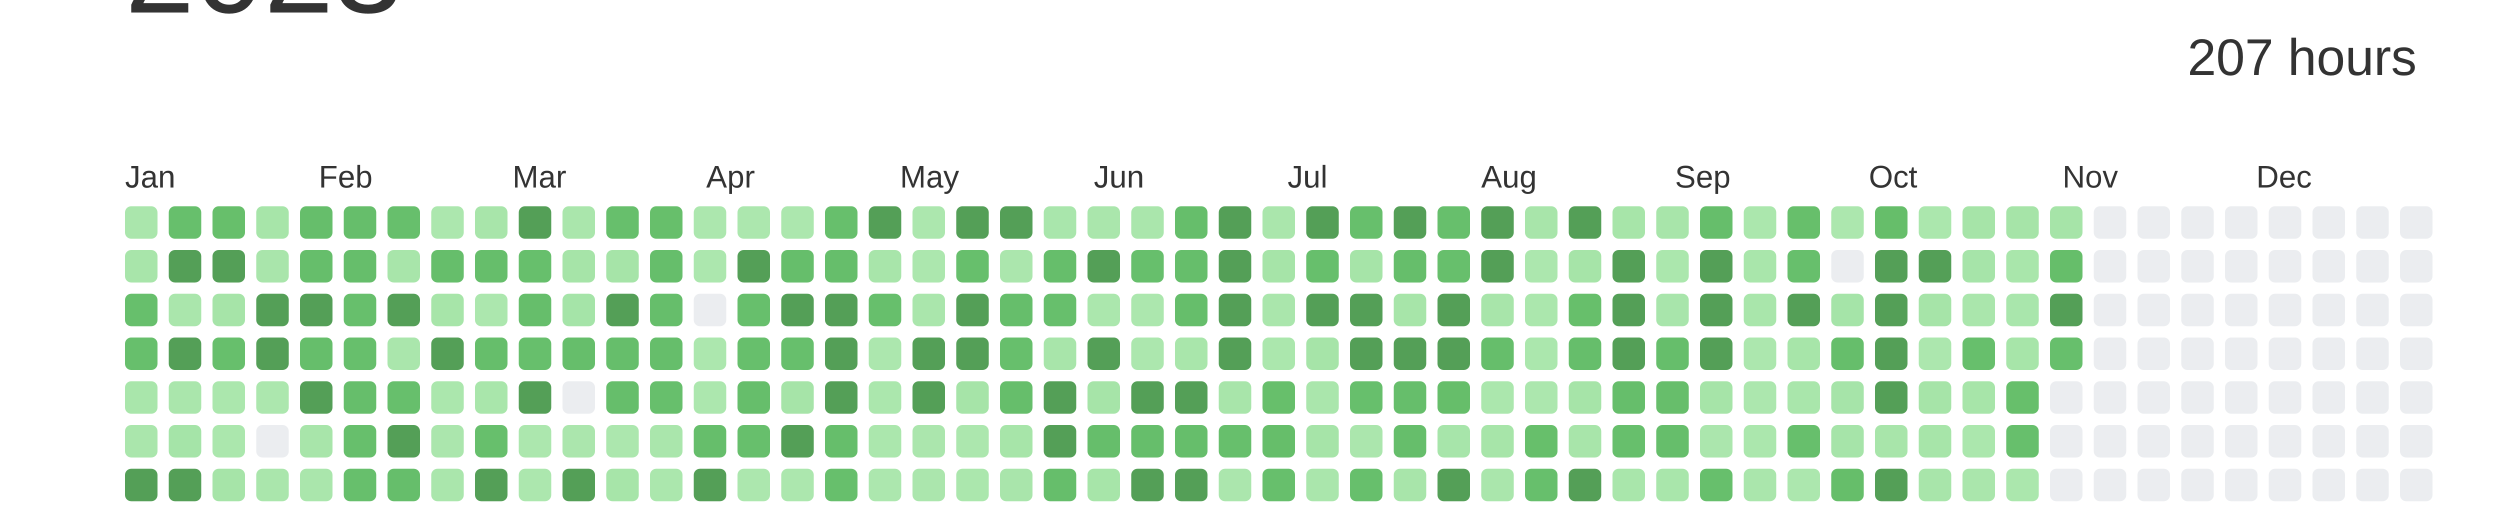
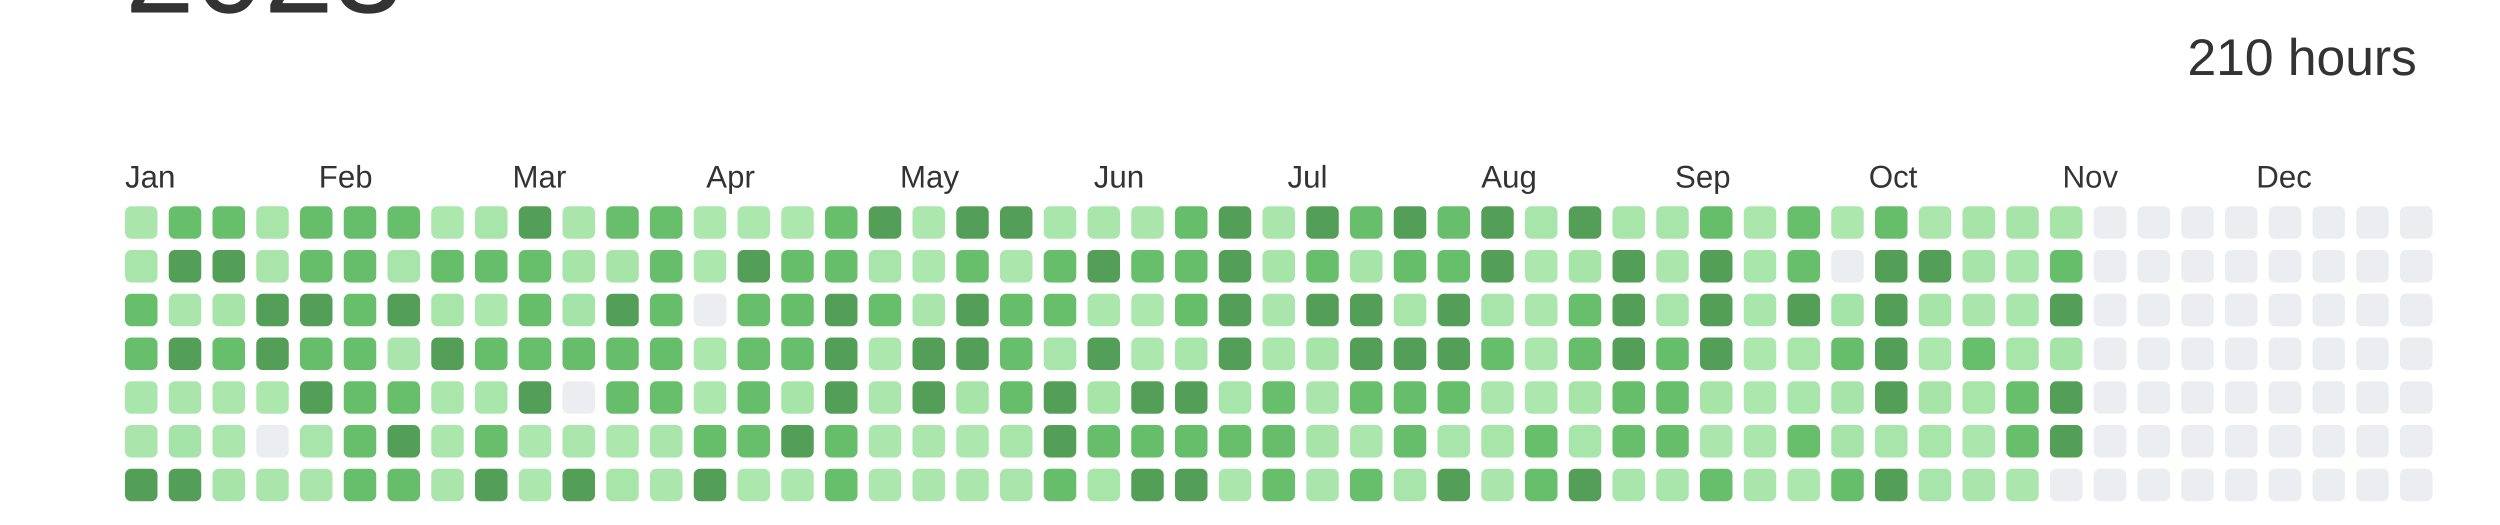
<svg xmlns="http://www.w3.org/2000/svg" baseProfile="full" height="42mm" version="1.1" viewBox="0,0,200,42" width="200mm">
  <defs />
  <rect fill="#ffffff" height="42" width="200" x="0" y="0" />
  <text alignment-baseline="hanging" fill="#333333" style="font-size:10.0px; font-family:Arial;" x="10" y="1">2023</text>
-   <text alignment-baseline="hanging" fill="#333333" style="font-size:4.125px; font-family:Arial;" x="175" y="6">207 hours</text>
+   <text alignment-baseline="hanging" fill="#333333" style="font-size:4.125px; font-family:Arial;" x="175" y="6">210 hours</text>
  <text fill="#333333" style="font-size:2.5px; font-family:Arial" x="10.0" y="15">Jan</text>
  <text fill="#333333" style="font-size:2.5px; font-family:Arial" x="25.5" y="15">Feb</text>
  <text fill="#333333" style="font-size:2.5px; font-family:Arial" x="41.0" y="15">Mar</text>
  <text fill="#333333" style="font-size:2.5px; font-family:Arial" x="56.5" y="15">Apr</text>
  <text fill="#333333" style="font-size:2.5px; font-family:Arial" x="72.0" y="15">May</text>
  <text fill="#333333" style="font-size:2.5px; font-family:Arial" x="87.5" y="15">Jun</text>
  <text fill="#333333" style="font-size:2.5px; font-family:Arial" x="103.0" y="15">Jul</text>
  <text fill="#333333" style="font-size:2.5px; font-family:Arial" x="118.5" y="15">Aug</text>
  <text fill="#333333" style="font-size:2.5px; font-family:Arial" x="134.0" y="15">Sep</text>
  <text fill="#333333" style="font-size:2.5px; font-family:Arial" x="149.5" y="15">Oct</text>
  <text fill="#333333" style="font-size:2.5px; font-family:Arial" x="165.0" y="15">Nov</text>
  <text fill="#333333" style="font-size:2.5px; font-family:Arial" x="180.5" y="15">Dec</text>
  <rect fill="#aae6ac" height="2.6" rx="0.5" ry="0.5" width="2.6" x="10.0" y="16.5" />
  <rect fill="#a8e5aa" height="2.6" rx="0.5" ry="0.5" width="2.6" x="10.0" y="20.0" />
  <rect fill="#67bf6c" height="2.6" rx="0.5" ry="0.5" width="2.6" x="10.0" y="23.5" />
  <rect fill="#67bf6c" height="2.6" rx="0.5" ry="0.5" width="2.6" x="10.0" y="27.0" />
  <rect fill="#a9e6ab" height="2.6" rx="0.5" ry="0.5" width="2.6" x="10.0" y="30.5" />
  <rect fill="#aae6ac" height="2.6" rx="0.5" ry="0.5" width="2.6" x="10.0" y="34.0" />
  <rect fill="#549F57" height="2.6" rx="0.5" ry="0.5" width="2.6" x="10.0" y="37.5" />
  <rect fill="#67bf6c" height="2.6" rx="0.5" ry="0.5" width="2.6" x="13.5" y="16.5" />
  <rect fill="#549F57" height="2.6" rx="0.5" ry="0.5" width="2.6" x="13.5" y="20.0" />
  <rect fill="#aae6ac" height="2.6" rx="0.5" ry="0.5" width="2.6" x="13.5" y="23.5" />
  <rect fill="#549F57" height="2.6" rx="0.5" ry="0.5" width="2.6" x="13.5" y="27.0" />
  <rect fill="#aae6ac" height="2.6" rx="0.5" ry="0.5" width="2.6" x="13.5" y="30.5" />
  <rect fill="#a5e4a8" height="2.6" rx="0.5" ry="0.5" width="2.6" x="13.5" y="34.0" />
  <rect fill="#549F57" height="2.6" rx="0.5" ry="0.5" width="2.6" x="13.5" y="37.5" />
  <rect fill="#67bf6b" height="2.6" rx="0.5" ry="0.5" width="2.6" x="17.0" y="16.5" />
  <rect fill="#549F57" height="2.6" rx="0.5" ry="0.5" width="2.6" x="17.0" y="20.0" />
  <rect fill="#a6e4a8" height="2.6" rx="0.5" ry="0.5" width="2.6" x="17.0" y="23.5" />
  <rect fill="#67bf6c" height="2.6" rx="0.5" ry="0.5" width="2.6" x="17.0" y="27.0" />
  <rect fill="#abe7ad" height="2.6" rx="0.5" ry="0.5" width="2.6" x="17.0" y="30.5" />
  <rect fill="#abe7ad" height="2.6" rx="0.5" ry="0.5" width="2.6" x="17.0" y="34.0" />
  <rect fill="#a6e4a8" height="2.6" rx="0.5" ry="0.5" width="2.6" x="17.0" y="37.5" />
  <rect fill="#a7e5a9" height="2.6" rx="0.5" ry="0.5" width="2.6" x="20.5" y="16.5" />
  <rect fill="#a9e5ab" height="2.6" rx="0.5" ry="0.5" width="2.6" x="20.5" y="20.0" />
  <rect fill="#549F57" height="2.6" rx="0.5" ry="0.5" width="2.6" x="20.5" y="23.5" />
  <rect fill="#549F57" height="2.6" rx="0.5" ry="0.5" width="2.6" x="20.5" y="27.0" />
  <rect fill="#ace7ae" height="2.6" rx="0.5" ry="0.5" width="2.6" x="20.5" y="30.5" />
  <rect fill="#EBEDF0" height="2.6" rx="0.5" ry="0.5" width="2.6" x="20.5" y="34.0" />
  <rect fill="#aae6ac" height="2.6" rx="0.5" ry="0.5" width="2.6" x="20.5" y="37.5" />
  <rect fill="#66be6b" height="2.6" rx="0.5" ry="0.5" width="2.6" x="24.0" y="16.5" />
  <rect fill="#66be6b" height="2.6" rx="0.5" ry="0.5" width="2.6" x="24.0" y="20.0" />
  <rect fill="#549F57" height="2.6" rx="0.5" ry="0.5" width="2.6" x="24.0" y="23.5" />
  <rect fill="#66be6b" height="2.6" rx="0.5" ry="0.5" width="2.6" x="24.0" y="27.0" />
  <rect fill="#549F57" height="2.6" rx="0.5" ry="0.5" width="2.6" x="24.0" y="30.5" />
  <rect fill="#a8e5aa" height="2.6" rx="0.5" ry="0.5" width="2.6" x="24.0" y="34.0" />
  <rect fill="#aae6ac" height="2.6" rx="0.5" ry="0.5" width="2.6" x="24.0" y="37.5" />
  <rect fill="#66be6b" height="2.6" rx="0.5" ry="0.5" width="2.6" x="27.5" y="16.5" />
  <rect fill="#66be6b" height="2.6" rx="0.5" ry="0.5" width="2.6" x="27.5" y="20.0" />
  <rect fill="#67bf6c" height="2.6" rx="0.5" ry="0.5" width="2.6" x="27.5" y="23.5" />
  <rect fill="#67bf6c" height="2.6" rx="0.5" ry="0.5" width="2.6" x="27.5" y="27.0" />
  <rect fill="#66be6b" height="2.6" rx="0.5" ry="0.5" width="2.6" x="27.5" y="30.5" />
  <rect fill="#67bf6c" height="2.6" rx="0.5" ry="0.5" width="2.6" x="27.5" y="34.0" />
  <rect fill="#67bf6c" height="2.6" rx="0.5" ry="0.5" width="2.6" x="27.5" y="37.5" />
  <rect fill="#67bf6c" height="2.6" rx="0.5" ry="0.5" width="2.6" x="31.0" y="16.5" />
  <rect fill="#a8e5aa" height="2.6" rx="0.5" ry="0.5" width="2.6" x="31.0" y="20.0" />
  <rect fill="#549F57" height="2.6" rx="0.5" ry="0.5" width="2.6" x="31.0" y="23.5" />
  <rect fill="#aae6ac" height="2.6" rx="0.5" ry="0.5" width="2.6" x="31.0" y="27.0" />
  <rect fill="#67bf6c" height="2.6" rx="0.5" ry="0.5" width="2.6" x="31.0" y="30.5" />
  <rect fill="#549F57" height="2.6" rx="0.5" ry="0.5" width="2.6" x="31.0" y="34.0" />
  <rect fill="#66be6b" height="2.6" rx="0.5" ry="0.5" width="2.6" x="31.0" y="37.5" />
  <rect fill="#ace7ae" height="2.6" rx="0.5" ry="0.5" width="2.6" x="34.5" y="16.5" />
  <rect fill="#66be6b" height="2.6" rx="0.5" ry="0.5" width="2.6" x="34.5" y="20.0" />
  <rect fill="#a7e5a9" height="2.6" rx="0.5" ry="0.5" width="2.6" x="34.5" y="23.5" />
  <rect fill="#549F57" height="2.6" rx="0.5" ry="0.5" width="2.6" x="34.5" y="27.0" />
  <rect fill="#abe7ad" height="2.6" rx="0.5" ry="0.5" width="2.6" x="34.5" y="30.5" />
  <rect fill="#abe6ad" height="2.6" rx="0.5" ry="0.5" width="2.6" x="34.5" y="34.0" />
  <rect fill="#aae6ac" height="2.6" rx="0.5" ry="0.5" width="2.6" x="34.5" y="37.5" />
  <rect fill="#a8e5aa" height="2.6" rx="0.5" ry="0.5" width="2.6" x="38.0" y="16.5" />
  <rect fill="#66be6b" height="2.6" rx="0.5" ry="0.5" width="2.6" x="38.0" y="20.0" />
  <rect fill="#ace7ae" height="2.6" rx="0.5" ry="0.5" width="2.6" x="38.0" y="23.5" />
  <rect fill="#66be6b" height="2.6" rx="0.5" ry="0.5" width="2.6" x="38.0" y="27.0" />
  <rect fill="#a9e6ab" height="2.6" rx="0.5" ry="0.5" width="2.6" x="38.0" y="30.5" />
  <rect fill="#67bf6c" height="2.6" rx="0.5" ry="0.5" width="2.6" x="38.0" y="34.0" />
  <rect fill="#549F57" height="2.6" rx="0.5" ry="0.5" width="2.6" x="38.0" y="37.5" />
  <rect fill="#549F57" height="2.6" rx="0.5" ry="0.5" width="2.6" x="41.5" y="16.5" />
  <rect fill="#67bf6c" height="2.6" rx="0.5" ry="0.5" width="2.6" x="41.5" y="20.0" />
  <rect fill="#66be6b" height="2.6" rx="0.5" ry="0.5" width="2.6" x="41.5" y="23.5" />
  <rect fill="#67bf6c" height="2.6" rx="0.5" ry="0.5" width="2.6" x="41.5" y="27.0" />
  <rect fill="#549F57" height="2.6" rx="0.5" ry="0.5" width="2.6" x="41.5" y="30.5" />
  <rect fill="#ace7ae" height="2.6" rx="0.5" ry="0.5" width="2.6" x="41.5" y="34.0" />
  <rect fill="#ace7ae" height="2.6" rx="0.5" ry="0.5" width="2.6" x="41.5" y="37.5" />
  <rect fill="#aae6ac" height="2.6" rx="0.5" ry="0.5" width="2.6" x="45.0" y="16.5" />
  <rect fill="#a6e4a8" height="2.6" rx="0.5" ry="0.5" width="2.6" x="45.0" y="20.0" />
  <rect fill="#a5e4a8" height="2.6" rx="0.5" ry="0.5" width="2.6" x="45.0" y="23.5" />
  <rect fill="#66be6b" height="2.6" rx="0.5" ry="0.5" width="2.6" x="45.0" y="27.0" />
  <rect fill="#EBEDF0" height="2.6" rx="0.5" ry="0.5" width="2.6" x="45.0" y="30.5" />
  <rect fill="#abe6ad" height="2.6" rx="0.5" ry="0.5" width="2.6" x="45.0" y="34.0" />
  <rect fill="#549F57" height="2.6" rx="0.5" ry="0.5" width="2.6" x="45.0" y="37.5" />
  <rect fill="#67bf6c" height="2.6" rx="0.5" ry="0.5" width="2.6" x="48.5" y="16.5" />
  <rect fill="#a6e4a8" height="2.6" rx="0.5" ry="0.5" width="2.6" x="48.5" y="20.0" />
  <rect fill="#549F57" height="2.6" rx="0.5" ry="0.5" width="2.6" x="48.5" y="23.5" />
  <rect fill="#66be6b" height="2.6" rx="0.5" ry="0.5" width="2.6" x="48.5" y="27.0" />
  <rect fill="#66be6b" height="2.6" rx="0.5" ry="0.5" width="2.6" x="48.5" y="30.5" />
  <rect fill="#ace7ae" height="2.6" rx="0.5" ry="0.5" width="2.6" x="48.5" y="34.0" />
  <rect fill="#a7e5a9" height="2.6" rx="0.5" ry="0.5" width="2.6" x="48.5" y="37.5" />
  <rect fill="#67bf6b" height="2.6" rx="0.5" ry="0.5" width="2.6" x="52.0" y="16.5" />
  <rect fill="#66be6b" height="2.6" rx="0.5" ry="0.5" width="2.6" x="52.0" y="20.0" />
  <rect fill="#66be6b" height="2.6" rx="0.5" ry="0.5" width="2.6" x="52.0" y="23.5" />
  <rect fill="#66be6b" height="2.6" rx="0.5" ry="0.5" width="2.6" x="52.0" y="27.0" />
  <rect fill="#67bf6c" height="2.6" rx="0.5" ry="0.5" width="2.6" x="52.0" y="30.5" />
  <rect fill="#aae6ac" height="2.6" rx="0.5" ry="0.5" width="2.6" x="52.0" y="34.0" />
  <rect fill="#abe7ad" height="2.6" rx="0.5" ry="0.5" width="2.6" x="52.0" y="37.5" />
  <rect fill="#ace7ae" height="2.6" rx="0.5" ry="0.5" width="2.6" x="55.5" y="16.5" />
  <rect fill="#ace7ae" height="2.6" rx="0.5" ry="0.5" width="2.6" x="55.5" y="20.0" />
  <rect fill="#EBEDF0" height="2.6" rx="0.5" ry="0.5" width="2.6" x="55.5" y="23.5" />
  <rect fill="#ace7ae" height="2.6" rx="0.5" ry="0.5" width="2.6" x="55.5" y="27.0" />
  <rect fill="#ace7ae" height="2.6" rx="0.5" ry="0.5" width="2.6" x="55.5" y="30.5" />
  <rect fill="#66be6b" height="2.6" rx="0.5" ry="0.5" width="2.6" x="55.5" y="34.0" />
  <rect fill="#549F57" height="2.6" rx="0.5" ry="0.5" width="2.6" x="55.5" y="37.5" />
  <rect fill="#ace7ae" height="2.6" rx="0.5" ry="0.5" width="2.6" x="59.0" y="16.5" />
  <rect fill="#549F57" height="2.6" rx="0.5" ry="0.5" width="2.6" x="59.0" y="20.0" />
  <rect fill="#67bf6c" height="2.6" rx="0.5" ry="0.5" width="2.6" x="59.0" y="23.5" />
  <rect fill="#67bf6c" height="2.6" rx="0.5" ry="0.5" width="2.6" x="59.0" y="27.0" />
  <rect fill="#66be6b" height="2.6" rx="0.5" ry="0.5" width="2.6" x="59.0" y="30.5" />
  <rect fill="#67bf6c" height="2.6" rx="0.5" ry="0.5" width="2.6" x="59.0" y="34.0" />
  <rect fill="#ace7ae" height="2.6" rx="0.5" ry="0.5" width="2.6" x="59.0" y="37.5" />
  <rect fill="#ace7ae" height="2.6" rx="0.5" ry="0.5" width="2.6" x="62.5" y="16.5" />
  <rect fill="#66be6b" height="2.6" rx="0.5" ry="0.5" width="2.6" x="62.5" y="20.0" />
-   <rect fill="#549F57" height="2.6" rx="0.5" ry="0.5" width="2.6" x="62.5" y="23.5" />
+   <rect fill="#66be6a" height="2.6" rx="0.5" ry="0.5" width="2.6" x="62.5" y="23.5" />
  <rect fill="#67bf6c" height="2.6" rx="0.5" ry="0.5" width="2.6" x="62.5" y="27.0" />
  <rect fill="#a6e4a8" height="2.6" rx="0.5" ry="0.5" width="2.6" x="62.5" y="30.5" />
  <rect fill="#549F57" height="2.6" rx="0.5" ry="0.5" width="2.6" x="62.5" y="34.0" />
  <rect fill="#ace7ae" height="2.6" rx="0.5" ry="0.5" width="2.6" x="62.5" y="37.5" />
  <rect fill="#67bf6c" height="2.6" rx="0.5" ry="0.5" width="2.6" x="66.0" y="16.5" />
  <rect fill="#66be6b" height="2.6" rx="0.5" ry="0.5" width="2.6" x="66.0" y="20.0" />
  <rect fill="#549F57" height="2.6" rx="0.5" ry="0.5" width="2.6" x="66.0" y="23.5" />
  <rect fill="#549F57" height="2.6" rx="0.5" ry="0.5" width="2.6" x="66.0" y="27.0" />
  <rect fill="#549F57" height="2.6" rx="0.5" ry="0.5" width="2.6" x="66.0" y="30.5" />
  <rect fill="#66be6b" height="2.6" rx="0.5" ry="0.5" width="2.6" x="66.0" y="34.0" />
  <rect fill="#67bf6c" height="2.6" rx="0.5" ry="0.5" width="2.6" x="66.0" y="37.5" />
  <rect fill="#549F57" height="2.6" rx="0.5" ry="0.5" width="2.6" x="69.5" y="16.5" />
  <rect fill="#a8e5aa" height="2.6" rx="0.5" ry="0.5" width="2.6" x="69.5" y="20.0" />
  <rect fill="#67bf6c" height="2.6" rx="0.5" ry="0.5" width="2.6" x="69.5" y="23.5" />
  <rect fill="#ace7ae" height="2.6" rx="0.5" ry="0.5" width="2.6" x="69.5" y="27.0" />
  <rect fill="#abe7ad" height="2.6" rx="0.5" ry="0.5" width="2.6" x="69.5" y="30.5" />
  <rect fill="#abe7ad" height="2.6" rx="0.5" ry="0.5" width="2.6" x="69.5" y="34.0" />
  <rect fill="#ace7ae" height="2.6" rx="0.5" ry="0.5" width="2.6" x="69.5" y="37.5" />
  <rect fill="#ace7ae" height="2.6" rx="0.5" ry="0.5" width="2.6" x="73.0" y="16.5" />
  <rect fill="#ace7ae" height="2.6" rx="0.5" ry="0.5" width="2.6" x="73.0" y="20.0" />
  <rect fill="#aae6ac" height="2.6" rx="0.5" ry="0.5" width="2.6" x="73.0" y="23.5" />
  <rect fill="#549F57" height="2.6" rx="0.5" ry="0.5" width="2.6" x="73.0" y="27.0" />
  <rect fill="#549F57" height="2.6" rx="0.5" ry="0.5" width="2.6" x="73.0" y="30.5" />
  <rect fill="#abe6ad" height="2.6" rx="0.5" ry="0.5" width="2.6" x="73.0" y="34.0" />
  <rect fill="#abe6ad" height="2.6" rx="0.5" ry="0.5" width="2.6" x="73.0" y="37.5" />
  <rect fill="#549F57" height="2.6" rx="0.5" ry="0.5" width="2.6" x="76.5" y="16.5" />
  <rect fill="#67bf6c" height="2.6" rx="0.5" ry="0.5" width="2.6" x="76.5" y="20.0" />
  <rect fill="#549F57" height="2.6" rx="0.5" ry="0.5" width="2.6" x="76.5" y="23.5" />
  <rect fill="#549F57" height="2.6" rx="0.5" ry="0.5" width="2.6" x="76.5" y="27.0" />
  <rect fill="#a6e4a8" height="2.6" rx="0.5" ry="0.5" width="2.6" x="76.5" y="30.5" />
  <rect fill="#ace7ae" height="2.6" rx="0.5" ry="0.5" width="2.6" x="76.5" y="34.0" />
  <rect fill="#abe7ad" height="2.6" rx="0.5" ry="0.5" width="2.6" x="76.5" y="37.5" />
  <rect fill="#549F57" height="2.6" rx="0.5" ry="0.5" width="2.6" x="80.0" y="16.5" />
  <rect fill="#abe6ad" height="2.6" rx="0.5" ry="0.5" width="2.6" x="80.0" y="20.0" />
  <rect fill="#66be6b" height="2.6" rx="0.5" ry="0.5" width="2.6" x="80.0" y="23.5" />
  <rect fill="#67bf6c" height="2.6" rx="0.5" ry="0.5" width="2.6" x="80.0" y="27.0" />
  <rect fill="#66be6b" height="2.6" rx="0.5" ry="0.5" width="2.6" x="80.0" y="30.5" />
  <rect fill="#a7e5a9" height="2.6" rx="0.5" ry="0.5" width="2.6" x="80.0" y="34.0" />
  <rect fill="#a9e5ab" height="2.6" rx="0.5" ry="0.5" width="2.6" x="80.0" y="37.5" />
  <rect fill="#a9e6ac" height="2.6" rx="0.5" ry="0.5" width="2.6" x="83.5" y="16.5" />
  <rect fill="#66be6b" height="2.6" rx="0.5" ry="0.5" width="2.6" x="83.5" y="20.0" />
  <rect fill="#67bf6c" height="2.6" rx="0.5" ry="0.5" width="2.6" x="83.5" y="23.5" />
  <rect fill="#a8e5aa" height="2.6" rx="0.5" ry="0.5" width="2.6" x="83.5" y="27.0" />
  <rect fill="#549F57" height="2.6" rx="0.5" ry="0.5" width="2.6" x="83.5" y="30.5" />
  <rect fill="#549F57" height="2.6" rx="0.5" ry="0.5" width="2.6" x="83.5" y="34.0" />
  <rect fill="#66be6b" height="2.6" rx="0.5" ry="0.5" width="2.6" x="83.5" y="37.5" />
  <rect fill="#aae6ac" height="2.6" rx="0.5" ry="0.5" width="2.6" x="87.0" y="16.5" />
  <rect fill="#549F57" height="2.6" rx="0.5" ry="0.5" width="2.6" x="87.0" y="20.0" />
  <rect fill="#abe7ad" height="2.6" rx="0.5" ry="0.5" width="2.6" x="87.0" y="23.5" />
  <rect fill="#549F57" height="2.6" rx="0.5" ry="0.5" width="2.6" x="87.0" y="27.0" />
  <rect fill="#a6e4a8" height="2.6" rx="0.5" ry="0.5" width="2.6" x="87.0" y="30.5" />
  <rect fill="#66be6b" height="2.6" rx="0.5" ry="0.5" width="2.6" x="87.0" y="34.0" />
  <rect fill="#a7e5a9" height="2.6" rx="0.5" ry="0.5" width="2.6" x="87.0" y="37.5" />
  <rect fill="#aae6ac" height="2.6" rx="0.5" ry="0.5" width="2.6" x="90.5" y="16.5" />
  <rect fill="#67bf6c" height="2.6" rx="0.5" ry="0.5" width="2.6" x="90.5" y="20.0" />
  <rect fill="#ace7ae" height="2.6" rx="0.5" ry="0.5" width="2.6" x="90.5" y="23.5" />
  <rect fill="#ace7ae" height="2.6" rx="0.5" ry="0.5" width="2.6" x="90.5" y="27.0" />
  <rect fill="#549F57" height="2.6" rx="0.5" ry="0.5" width="2.6" x="90.5" y="30.5" />
  <rect fill="#66be6b" height="2.6" rx="0.5" ry="0.5" width="2.6" x="90.5" y="34.0" />
  <rect fill="#549F57" height="2.6" rx="0.5" ry="0.5" width="2.6" x="90.5" y="37.5" />
  <rect fill="#66be6b" height="2.6" rx="0.5" ry="0.5" width="2.6" x="94.0" y="16.5" />
  <rect fill="#66be6b" height="2.6" rx="0.5" ry="0.5" width="2.6" x="94.0" y="20.0" />
  <rect fill="#66be6b" height="2.6" rx="0.5" ry="0.5" width="2.6" x="94.0" y="23.5" />
  <rect fill="#a9e6ab" height="2.6" rx="0.5" ry="0.5" width="2.6" x="94.0" y="27.0" />
  <rect fill="#549F57" height="2.6" rx="0.5" ry="0.5" width="2.6" x="94.0" y="30.5" />
  <rect fill="#66be6b" height="2.6" rx="0.5" ry="0.5" width="2.6" x="94.0" y="34.0" />
  <rect fill="#549F57" height="2.6" rx="0.5" ry="0.5" width="2.6" x="94.0" y="37.5" />
  <rect fill="#549F57" height="2.6" rx="0.5" ry="0.5" width="2.6" x="97.5" y="16.5" />
  <rect fill="#549F57" height="2.6" rx="0.5" ry="0.5" width="2.6" x="97.5" y="20.0" />
  <rect fill="#549F57" height="2.6" rx="0.5" ry="0.5" width="2.6" x="97.5" y="23.5" />
  <rect fill="#549F57" height="2.6" rx="0.5" ry="0.5" width="2.6" x="97.5" y="27.0" />
  <rect fill="#a8e5aa" height="2.6" rx="0.5" ry="0.5" width="2.6" x="97.5" y="30.5" />
  <rect fill="#67bf6c" height="2.6" rx="0.5" ry="0.5" width="2.6" x="97.5" y="34.0" />
  <rect fill="#abe6ad" height="2.6" rx="0.5" ry="0.5" width="2.6" x="97.5" y="37.5" />
  <rect fill="#aae6ac" height="2.6" rx="0.5" ry="0.5" width="2.6" x="101.0" y="16.5" />
  <rect fill="#a6e4a8" height="2.6" rx="0.5" ry="0.5" width="2.6" x="101.0" y="20.0" />
  <rect fill="#aae6ac" height="2.6" rx="0.5" ry="0.5" width="2.6" x="101.0" y="23.5" />
  <rect fill="#abe7ad" height="2.6" rx="0.5" ry="0.5" width="2.6" x="101.0" y="27.0" />
  <rect fill="#67bf6b" height="2.6" rx="0.5" ry="0.5" width="2.6" x="101.0" y="30.5" />
  <rect fill="#66be6a" height="2.6" rx="0.5" ry="0.5" width="2.6" x="101.0" y="34.0" />
  <rect fill="#67bf6c" height="2.6" rx="0.5" ry="0.5" width="2.6" x="101.0" y="37.5" />
  <rect fill="#549F57" height="2.6" rx="0.5" ry="0.5" width="2.6" x="104.5" y="16.5" />
  <rect fill="#67bf6c" height="2.6" rx="0.5" ry="0.5" width="2.6" x="104.5" y="20.0" />
  <rect fill="#549F57" height="2.6" rx="0.5" ry="0.5" width="2.6" x="104.5" y="23.5" />
  <rect fill="#a6e4a8" height="2.6" rx="0.5" ry="0.5" width="2.6" x="104.5" y="27.0" />
  <rect fill="#aae6ac" height="2.6" rx="0.5" ry="0.5" width="2.6" x="104.5" y="30.5" />
  <rect fill="#a6e4a8" height="2.6" rx="0.5" ry="0.5" width="2.6" x="104.5" y="34.0" />
  <rect fill="#aae6ac" height="2.6" rx="0.5" ry="0.5" width="2.6" x="104.5" y="37.5" />
  <rect fill="#67bf6c" height="2.6" rx="0.5" ry="0.5" width="2.6" x="108.0" y="16.5" />
  <rect fill="#a6e4a8" height="2.6" rx="0.5" ry="0.5" width="2.6" x="108.0" y="20.0" />
  <rect fill="#549F57" height="2.6" rx="0.5" ry="0.5" width="2.6" x="108.0" y="23.5" />
  <rect fill="#549F57" height="2.6" rx="0.5" ry="0.5" width="2.6" x="108.0" y="27.0" />
  <rect fill="#67bf6c" height="2.6" rx="0.5" ry="0.5" width="2.6" x="108.0" y="30.5" />
  <rect fill="#abe6ad" height="2.6" rx="0.5" ry="0.5" width="2.6" x="108.0" y="34.0" />
  <rect fill="#67bf6c" height="2.6" rx="0.5" ry="0.5" width="2.6" x="108.0" y="37.5" />
  <rect fill="#549F57" height="2.6" rx="0.5" ry="0.5" width="2.6" x="111.5" y="16.5" />
  <rect fill="#66be6b" height="2.6" rx="0.5" ry="0.5" width="2.6" x="111.5" y="20.0" />
  <rect fill="#a7e5a9" height="2.6" rx="0.5" ry="0.5" width="2.6" x="111.5" y="23.5" />
  <rect fill="#549F57" height="2.6" rx="0.5" ry="0.5" width="2.6" x="111.5" y="27.0" />
  <rect fill="#66be6b" height="2.6" rx="0.5" ry="0.5" width="2.6" x="111.5" y="30.5" />
  <rect fill="#66be6b" height="2.6" rx="0.5" ry="0.5" width="2.6" x="111.5" y="34.0" />
  <rect fill="#a8e5aa" height="2.6" rx="0.5" ry="0.5" width="2.6" x="111.5" y="37.5" />
  <rect fill="#67bf6c" height="2.6" rx="0.5" ry="0.5" width="2.6" x="115.0" y="16.5" />
  <rect fill="#67bf6c" height="2.6" rx="0.5" ry="0.5" width="2.6" x="115.0" y="20.0" />
  <rect fill="#549F57" height="2.6" rx="0.5" ry="0.5" width="2.6" x="115.0" y="23.5" />
  <rect fill="#549F57" height="2.6" rx="0.5" ry="0.5" width="2.6" x="115.0" y="27.0" />
  <rect fill="#66be6a" height="2.6" rx="0.5" ry="0.5" width="2.6" x="115.0" y="30.5" />
  <rect fill="#a7e5aa" height="2.6" rx="0.5" ry="0.5" width="2.6" x="115.0" y="34.0" />
  <rect fill="#549F57" height="2.6" rx="0.5" ry="0.5" width="2.6" x="115.0" y="37.5" />
  <rect fill="#549F57" height="2.6" rx="0.5" ry="0.5" width="2.6" x="118.5" y="16.5" />
  <rect fill="#549F57" height="2.6" rx="0.5" ry="0.5" width="2.6" x="118.5" y="20.0" />
  <rect fill="#a8e5aa" height="2.6" rx="0.5" ry="0.5" width="2.6" x="118.5" y="23.5" />
  <rect fill="#66be6b" height="2.6" rx="0.5" ry="0.5" width="2.6" x="118.5" y="27.0" />
  <rect fill="#abe7ad" height="2.6" rx="0.5" ry="0.5" width="2.6" x="118.5" y="30.5" />
  <rect fill="#a7e5a9" height="2.6" rx="0.5" ry="0.5" width="2.6" x="118.5" y="34.0" />
  <rect fill="#aae6ac" height="2.6" rx="0.5" ry="0.5" width="2.6" x="118.5" y="37.5" />
  <rect fill="#a8e5aa" height="2.6" rx="0.5" ry="0.5" width="2.6" x="122.0" y="16.5" />
  <rect fill="#ace7ae" height="2.6" rx="0.5" ry="0.5" width="2.6" x="122.0" y="20.0" />
  <rect fill="#abe7ad" height="2.6" rx="0.5" ry="0.5" width="2.6" x="122.0" y="23.5" />
  <rect fill="#abe7ad" height="2.6" rx="0.5" ry="0.5" width="2.6" x="122.0" y="27.0" />
  <rect fill="#ace7ae" height="2.6" rx="0.5" ry="0.5" width="2.6" x="122.0" y="30.5" />
  <rect fill="#67bf6b" height="2.6" rx="0.5" ry="0.5" width="2.6" x="122.0" y="34.0" />
  <rect fill="#67bf6c" height="2.6" rx="0.5" ry="0.5" width="2.6" x="122.0" y="37.5" />
  <rect fill="#549F57" height="2.6" rx="0.5" ry="0.5" width="2.6" x="125.5" y="16.5" />
  <rect fill="#a6e4a8" height="2.6" rx="0.5" ry="0.5" width="2.6" x="125.5" y="20.0" />
  <rect fill="#67bf6b" height="2.6" rx="0.5" ry="0.5" width="2.6" x="125.5" y="23.5" />
  <rect fill="#66be6b" height="2.6" rx="0.5" ry="0.5" width="2.6" x="125.5" y="27.0" />
  <rect fill="#a6e4a8" height="2.6" rx="0.5" ry="0.5" width="2.6" x="125.5" y="30.5" />
  <rect fill="#a8e5aa" height="2.6" rx="0.5" ry="0.5" width="2.6" x="125.5" y="34.0" />
  <rect fill="#549F57" height="2.6" rx="0.5" ry="0.5" width="2.6" x="125.5" y="37.5" />
  <rect fill="#a7e5a9" height="2.6" rx="0.5" ry="0.5" width="2.6" x="129.0" y="16.5" />
  <rect fill="#549F57" height="2.6" rx="0.5" ry="0.5" width="2.6" x="129.0" y="20.0" />
  <rect fill="#549F57" height="2.6" rx="0.5" ry="0.5" width="2.6" x="129.0" y="23.5" />
  <rect fill="#549F57" height="2.6" rx="0.5" ry="0.5" width="2.6" x="129.0" y="27.0" />
  <rect fill="#66be6b" height="2.6" rx="0.5" ry="0.5" width="2.6" x="129.0" y="30.5" />
  <rect fill="#67bf6c" height="2.6" rx="0.5" ry="0.5" width="2.6" x="129.0" y="34.0" />
  <rect fill="#a9e6ab" height="2.6" rx="0.5" ry="0.5" width="2.6" x="129.0" y="37.5" />
  <rect fill="#a8e5aa" height="2.6" rx="0.5" ry="0.5" width="2.6" x="132.5" y="16.5" />
  <rect fill="#abe7ad" height="2.6" rx="0.5" ry="0.5" width="2.6" x="132.5" y="20.0" />
  <rect fill="#a8e5ab" height="2.6" rx="0.5" ry="0.5" width="2.6" x="132.5" y="23.5" />
  <rect fill="#66be6b" height="2.6" rx="0.5" ry="0.5" width="2.6" x="132.5" y="27.0" />
  <rect fill="#67be6b" height="2.6" rx="0.5" ry="0.5" width="2.6" x="132.5" y="30.5" />
  <rect fill="#66be6b" height="2.6" rx="0.5" ry="0.5" width="2.6" x="132.5" y="34.0" />
  <rect fill="#a9e6ab" height="2.6" rx="0.5" ry="0.5" width="2.6" x="132.5" y="37.5" />
  <rect fill="#66be6b" height="2.6" rx="0.5" ry="0.5" width="2.6" x="136.0" y="16.5" />
  <rect fill="#549F57" height="2.6" rx="0.5" ry="0.5" width="2.6" x="136.0" y="20.0" />
  <rect fill="#549F57" height="2.6" rx="0.5" ry="0.5" width="2.6" x="136.0" y="23.5" />
  <rect fill="#549F57" height="2.6" rx="0.5" ry="0.5" width="2.6" x="136.0" y="27.0" />
  <rect fill="#a6e4a8" height="2.6" rx="0.5" ry="0.5" width="2.6" x="136.0" y="30.5" />
  <rect fill="#abe6ad" height="2.6" rx="0.5" ry="0.5" width="2.6" x="136.0" y="34.0" />
  <rect fill="#67bf6c" height="2.6" rx="0.5" ry="0.5" width="2.6" x="136.0" y="37.5" />
  <rect fill="#abe7ad" height="2.6" rx="0.5" ry="0.5" width="2.6" x="139.5" y="16.5" />
  <rect fill="#a9e6ab" height="2.6" rx="0.5" ry="0.5" width="2.6" x="139.5" y="20.0" />
  <rect fill="#a9e6ab" height="2.6" rx="0.5" ry="0.5" width="2.6" x="139.5" y="23.5" />
  <rect fill="#ace7ae" height="2.6" rx="0.5" ry="0.5" width="2.6" x="139.5" y="27.0" />
  <rect fill="#ace7ae" height="2.6" rx="0.5" ry="0.5" width="2.6" x="139.5" y="30.5" />
  <rect fill="#abe7ad" height="2.6" rx="0.5" ry="0.5" width="2.6" x="139.5" y="34.0" />
  <rect fill="#aae6ac" height="2.6" rx="0.5" ry="0.5" width="2.6" x="139.5" y="37.5" />
  <rect fill="#67bf6b" height="2.6" rx="0.5" ry="0.5" width="2.6" x="143.0" y="16.5" />
  <rect fill="#67bf6c" height="2.6" rx="0.5" ry="0.5" width="2.6" x="143.0" y="20.0" />
  <rect fill="#549F57" height="2.6" rx="0.5" ry="0.5" width="2.6" x="143.0" y="23.5" />
  <rect fill="#a7e5a9" height="2.6" rx="0.5" ry="0.5" width="2.6" x="143.0" y="27.0" />
  <rect fill="#a9e6ab" height="2.6" rx="0.5" ry="0.5" width="2.6" x="143.0" y="30.5" />
  <rect fill="#67bf6c" height="2.6" rx="0.5" ry="0.5" width="2.6" x="143.0" y="34.0" />
  <rect fill="#ace7ae" height="2.6" rx="0.5" ry="0.5" width="2.6" x="143.0" y="37.5" />
  <rect fill="#ace7ae" height="2.6" rx="0.5" ry="0.5" width="2.6" x="146.5" y="16.5" />
  <rect fill="#EBEDF0" height="2.6" rx="0.5" ry="0.5" width="2.6" x="146.5" y="20.0" />
  <rect fill="#a5e4a8" height="2.6" rx="0.5" ry="0.5" width="2.6" x="146.5" y="23.5" />
  <rect fill="#66be6b" height="2.6" rx="0.5" ry="0.5" width="2.6" x="146.5" y="27.0" />
  <rect fill="#a6e4a9" height="2.6" rx="0.5" ry="0.5" width="2.6" x="146.5" y="30.5" />
  <rect fill="#a6e4a9" height="2.6" rx="0.5" ry="0.5" width="2.6" x="146.5" y="34.0" />
  <rect fill="#66be6a" height="2.6" rx="0.5" ry="0.5" width="2.6" x="146.5" y="37.5" />
  <rect fill="#66be6a" height="2.6" rx="0.5" ry="0.5" width="2.6" x="150.0" y="16.5" />
  <rect fill="#549F57" height="2.6" rx="0.5" ry="0.5" width="2.6" x="150.0" y="20.0" />
  <rect fill="#549F57" height="2.6" rx="0.5" ry="0.5" width="2.6" x="150.0" y="23.5" />
  <rect fill="#549F57" height="2.6" rx="0.5" ry="0.5" width="2.6" x="150.0" y="27.0" />
  <rect fill="#549F57" height="2.6" rx="0.5" ry="0.5" width="2.6" x="150.0" y="30.5" />
  <rect fill="#a8e5aa" height="2.6" rx="0.5" ry="0.5" width="2.6" x="150.0" y="34.0" />
  <rect fill="#549F57" height="2.6" rx="0.5" ry="0.5" width="2.6" x="150.0" y="37.5" />
  <rect fill="#abe7ad" height="2.6" rx="0.5" ry="0.5" width="2.6" x="153.5" y="16.5" />
  <rect fill="#549F57" height="2.6" rx="0.5" ry="0.5" width="2.6" x="153.5" y="20.0" />
  <rect fill="#a6e4a8" height="2.6" rx="0.5" ry="0.5" width="2.6" x="153.5" y="23.5" />
  <rect fill="#ace7ae" height="2.6" rx="0.5" ry="0.5" width="2.6" x="153.5" y="27.0" />
  <rect fill="#a6e4a8" height="2.6" rx="0.5" ry="0.5" width="2.6" x="153.5" y="30.5" />
  <rect fill="#a7e5a9" height="2.6" rx="0.5" ry="0.5" width="2.6" x="153.5" y="34.0" />
  <rect fill="#a8e5aa" height="2.6" rx="0.5" ry="0.5" width="2.6" x="153.5" y="37.5" />
  <rect fill="#a6e4a8" height="2.6" rx="0.5" ry="0.5" width="2.6" x="157.0" y="16.5" />
  <rect fill="#a6e4a9" height="2.6" rx="0.5" ry="0.5" width="2.6" x="157.0" y="20.0" />
  <rect fill="#aae6ac" height="2.6" rx="0.5" ry="0.5" width="2.6" x="157.0" y="23.5" />
  <rect fill="#67bf6c" height="2.6" rx="0.5" ry="0.5" width="2.6" x="157.0" y="27.0" />
  <rect fill="#a7e5a9" height="2.6" rx="0.5" ry="0.5" width="2.6" x="157.0" y="30.5" />
  <rect fill="#abe7ad" height="2.6" rx="0.5" ry="0.5" width="2.6" x="157.0" y="34.0" />
  <rect fill="#aae6ac" height="2.6" rx="0.5" ry="0.5" width="2.6" x="157.0" y="37.5" />
  <rect fill="#a6e4a8" height="2.6" rx="0.5" ry="0.5" width="2.6" x="160.5" y="16.5" />
  <rect fill="#a9e6ab" height="2.6" rx="0.5" ry="0.5" width="2.6" x="160.5" y="20.0" />
  <rect fill="#a9e6ac" height="2.6" rx="0.5" ry="0.5" width="2.6" x="160.5" y="23.5" />
  <rect fill="#a7e5a9" height="2.6" rx="0.5" ry="0.5" width="2.6" x="160.5" y="27.0" />
  <rect fill="#67bf6b" height="2.6" rx="0.5" ry="0.5" width="2.6" x="160.5" y="30.5" />
  <rect fill="#67bf6c" height="2.6" rx="0.5" ry="0.5" width="2.6" x="160.5" y="34.0" />
  <rect fill="#abe7ad" height="2.6" rx="0.5" ry="0.5" width="2.6" x="160.5" y="37.5" />
  <rect fill="#a6e4a8" height="2.6" rx="0.5" ry="0.5" width="2.6" x="164.0" y="16.5" />
  <rect fill="#66be6a" height="2.6" rx="0.5" ry="0.5" width="2.6" x="164.0" y="20.0" />
  <rect fill="#549F57" height="2.6" rx="0.5" ry="0.5" width="2.6" x="164.0" y="23.5" />
-   <rect fill="#67bf6c" height="2.6" rx="0.5" ry="0.5" width="2.6" x="164.0" y="27.0" />
-   <rect fill="#EBEDF0" height="2.6" rx="0.5" ry="0.5" width="2.6" x="164.0" y="30.5" />
-   <rect fill="#EBEDF0" height="2.6" rx="0.5" ry="0.5" width="2.6" x="164.0" y="34.0" />
+   <rect fill="#a5e4a7" height="2.6" rx="0.5" ry="0.5" width="2.6" x="164.0" y="27.0" />
+   <rect fill="#549F57" height="2.6" rx="0.5" ry="0.5" width="2.6" x="164.0" y="30.5" />
+   <rect fill="#549F57" height="2.6" rx="0.5" ry="0.5" width="2.6" x="164.0" y="34.0" />
  <rect fill="#EBEDF0" height="2.6" rx="0.5" ry="0.5" width="2.6" x="164.0" y="37.5" />
  <rect fill="#EBEDF0" height="2.6" rx="0.5" ry="0.5" width="2.6" x="167.5" y="16.5" />
  <rect fill="#EBEDF0" height="2.6" rx="0.5" ry="0.5" width="2.6" x="167.5" y="20.0" />
  <rect fill="#EBEDF0" height="2.6" rx="0.5" ry="0.5" width="2.6" x="167.5" y="23.5" />
  <rect fill="#EBEDF0" height="2.6" rx="0.5" ry="0.5" width="2.6" x="167.5" y="27.0" />
  <rect fill="#EBEDF0" height="2.6" rx="0.5" ry="0.5" width="2.6" x="167.5" y="30.5" />
  <rect fill="#EBEDF0" height="2.6" rx="0.5" ry="0.5" width="2.6" x="167.5" y="34.0" />
  <rect fill="#EBEDF0" height="2.6" rx="0.5" ry="0.5" width="2.6" x="167.5" y="37.5" />
  <rect fill="#EBEDF0" height="2.6" rx="0.5" ry="0.5" width="2.6" x="171.0" y="16.5" />
  <rect fill="#EBEDF0" height="2.6" rx="0.5" ry="0.5" width="2.6" x="171.0" y="20.0" />
  <rect fill="#EBEDF0" height="2.6" rx="0.5" ry="0.5" width="2.6" x="171.0" y="23.5" />
  <rect fill="#EBEDF0" height="2.6" rx="0.5" ry="0.5" width="2.6" x="171.0" y="27.0" />
  <rect fill="#EBEDF0" height="2.6" rx="0.5" ry="0.5" width="2.6" x="171.0" y="30.5" />
  <rect fill="#EBEDF0" height="2.6" rx="0.5" ry="0.5" width="2.6" x="171.0" y="34.0" />
  <rect fill="#EBEDF0" height="2.6" rx="0.5" ry="0.5" width="2.6" x="171.0" y="37.5" />
  <rect fill="#EBEDF0" height="2.6" rx="0.5" ry="0.5" width="2.6" x="174.5" y="16.5" />
  <rect fill="#EBEDF0" height="2.6" rx="0.5" ry="0.5" width="2.6" x="174.5" y="20.0" />
  <rect fill="#EBEDF0" height="2.6" rx="0.5" ry="0.5" width="2.6" x="174.5" y="23.5" />
  <rect fill="#EBEDF0" height="2.6" rx="0.5" ry="0.5" width="2.6" x="174.5" y="27.0" />
  <rect fill="#EBEDF0" height="2.6" rx="0.5" ry="0.5" width="2.6" x="174.5" y="30.5" />
  <rect fill="#EBEDF0" height="2.6" rx="0.5" ry="0.5" width="2.6" x="174.5" y="34.0" />
  <rect fill="#EBEDF0" height="2.6" rx="0.5" ry="0.5" width="2.6" x="174.5" y="37.5" />
  <rect fill="#EBEDF0" height="2.6" rx="0.5" ry="0.5" width="2.6" x="178.0" y="16.5" />
  <rect fill="#EBEDF0" height="2.6" rx="0.5" ry="0.5" width="2.6" x="178.0" y="20.0" />
  <rect fill="#EBEDF0" height="2.6" rx="0.5" ry="0.5" width="2.6" x="178.0" y="23.5" />
  <rect fill="#EBEDF0" height="2.6" rx="0.5" ry="0.5" width="2.6" x="178.0" y="27.0" />
  <rect fill="#EBEDF0" height="2.6" rx="0.5" ry="0.5" width="2.6" x="178.0" y="30.5" />
  <rect fill="#EBEDF0" height="2.6" rx="0.5" ry="0.5" width="2.6" x="178.0" y="34.0" />
  <rect fill="#EBEDF0" height="2.6" rx="0.5" ry="0.5" width="2.6" x="178.0" y="37.5" />
  <rect fill="#EBEDF0" height="2.6" rx="0.5" ry="0.5" width="2.6" x="181.5" y="16.5" />
  <rect fill="#EBEDF0" height="2.6" rx="0.5" ry="0.5" width="2.6" x="181.5" y="20.0" />
  <rect fill="#EBEDF0" height="2.6" rx="0.5" ry="0.5" width="2.6" x="181.5" y="23.5" />
  <rect fill="#EBEDF0" height="2.6" rx="0.5" ry="0.5" width="2.6" x="181.5" y="27.0" />
  <rect fill="#EBEDF0" height="2.6" rx="0.5" ry="0.5" width="2.6" x="181.5" y="30.5" />
  <rect fill="#EBEDF0" height="2.6" rx="0.5" ry="0.5" width="2.6" x="181.5" y="34.0" />
  <rect fill="#EBEDF0" height="2.6" rx="0.5" ry="0.5" width="2.6" x="181.5" y="37.5" />
  <rect fill="#EBEDF0" height="2.6" rx="0.5" ry="0.5" width="2.6" x="185.0" y="16.5" />
  <rect fill="#EBEDF0" height="2.6" rx="0.5" ry="0.5" width="2.6" x="185.0" y="20.0" />
  <rect fill="#EBEDF0" height="2.6" rx="0.5" ry="0.5" width="2.6" x="185.0" y="23.5" />
  <rect fill="#EBEDF0" height="2.6" rx="0.5" ry="0.5" width="2.6" x="185.0" y="27.0" />
  <rect fill="#EBEDF0" height="2.6" rx="0.5" ry="0.5" width="2.6" x="185.0" y="30.5" />
  <rect fill="#EBEDF0" height="2.6" rx="0.5" ry="0.5" width="2.6" x="185.0" y="34.0" />
  <rect fill="#EBEDF0" height="2.6" rx="0.5" ry="0.5" width="2.6" x="185.0" y="37.5" />
  <rect fill="#EBEDF0" height="2.6" rx="0.5" ry="0.5" width="2.6" x="188.5" y="16.5" />
  <rect fill="#EBEDF0" height="2.6" rx="0.5" ry="0.5" width="2.6" x="188.5" y="20.0" />
  <rect fill="#EBEDF0" height="2.6" rx="0.5" ry="0.5" width="2.6" x="188.5" y="23.5" />
  <rect fill="#EBEDF0" height="2.6" rx="0.5" ry="0.5" width="2.6" x="188.5" y="27.0" />
  <rect fill="#EBEDF0" height="2.6" rx="0.5" ry="0.5" width="2.6" x="188.5" y="30.5" />
  <rect fill="#EBEDF0" height="2.6" rx="0.5" ry="0.5" width="2.6" x="188.5" y="34.0" />
  <rect fill="#EBEDF0" height="2.6" rx="0.5" ry="0.5" width="2.6" x="188.5" y="37.5" />
  <rect fill="#EBEDF0" height="2.6" rx="0.5" ry="0.5" width="2.6" x="192.0" y="16.5" />
  <rect fill="#EBEDF0" height="2.6" rx="0.5" ry="0.5" width="2.6" x="192.0" y="20.0" />
  <rect fill="#EBEDF0" height="2.6" rx="0.5" ry="0.5" width="2.6" x="192.0" y="23.5" />
  <rect fill="#EBEDF0" height="2.6" rx="0.5" ry="0.5" width="2.6" x="192.0" y="27.0" />
  <rect fill="#EBEDF0" height="2.6" rx="0.5" ry="0.5" width="2.6" x="192.0" y="30.5" />
  <rect fill="#EBEDF0" height="2.6" rx="0.5" ry="0.5" width="2.6" x="192.0" y="34.0" />
  <rect fill="#EBEDF0" height="2.6" rx="0.5" ry="0.5" width="2.6" x="192.0" y="37.5" />
</svg>
